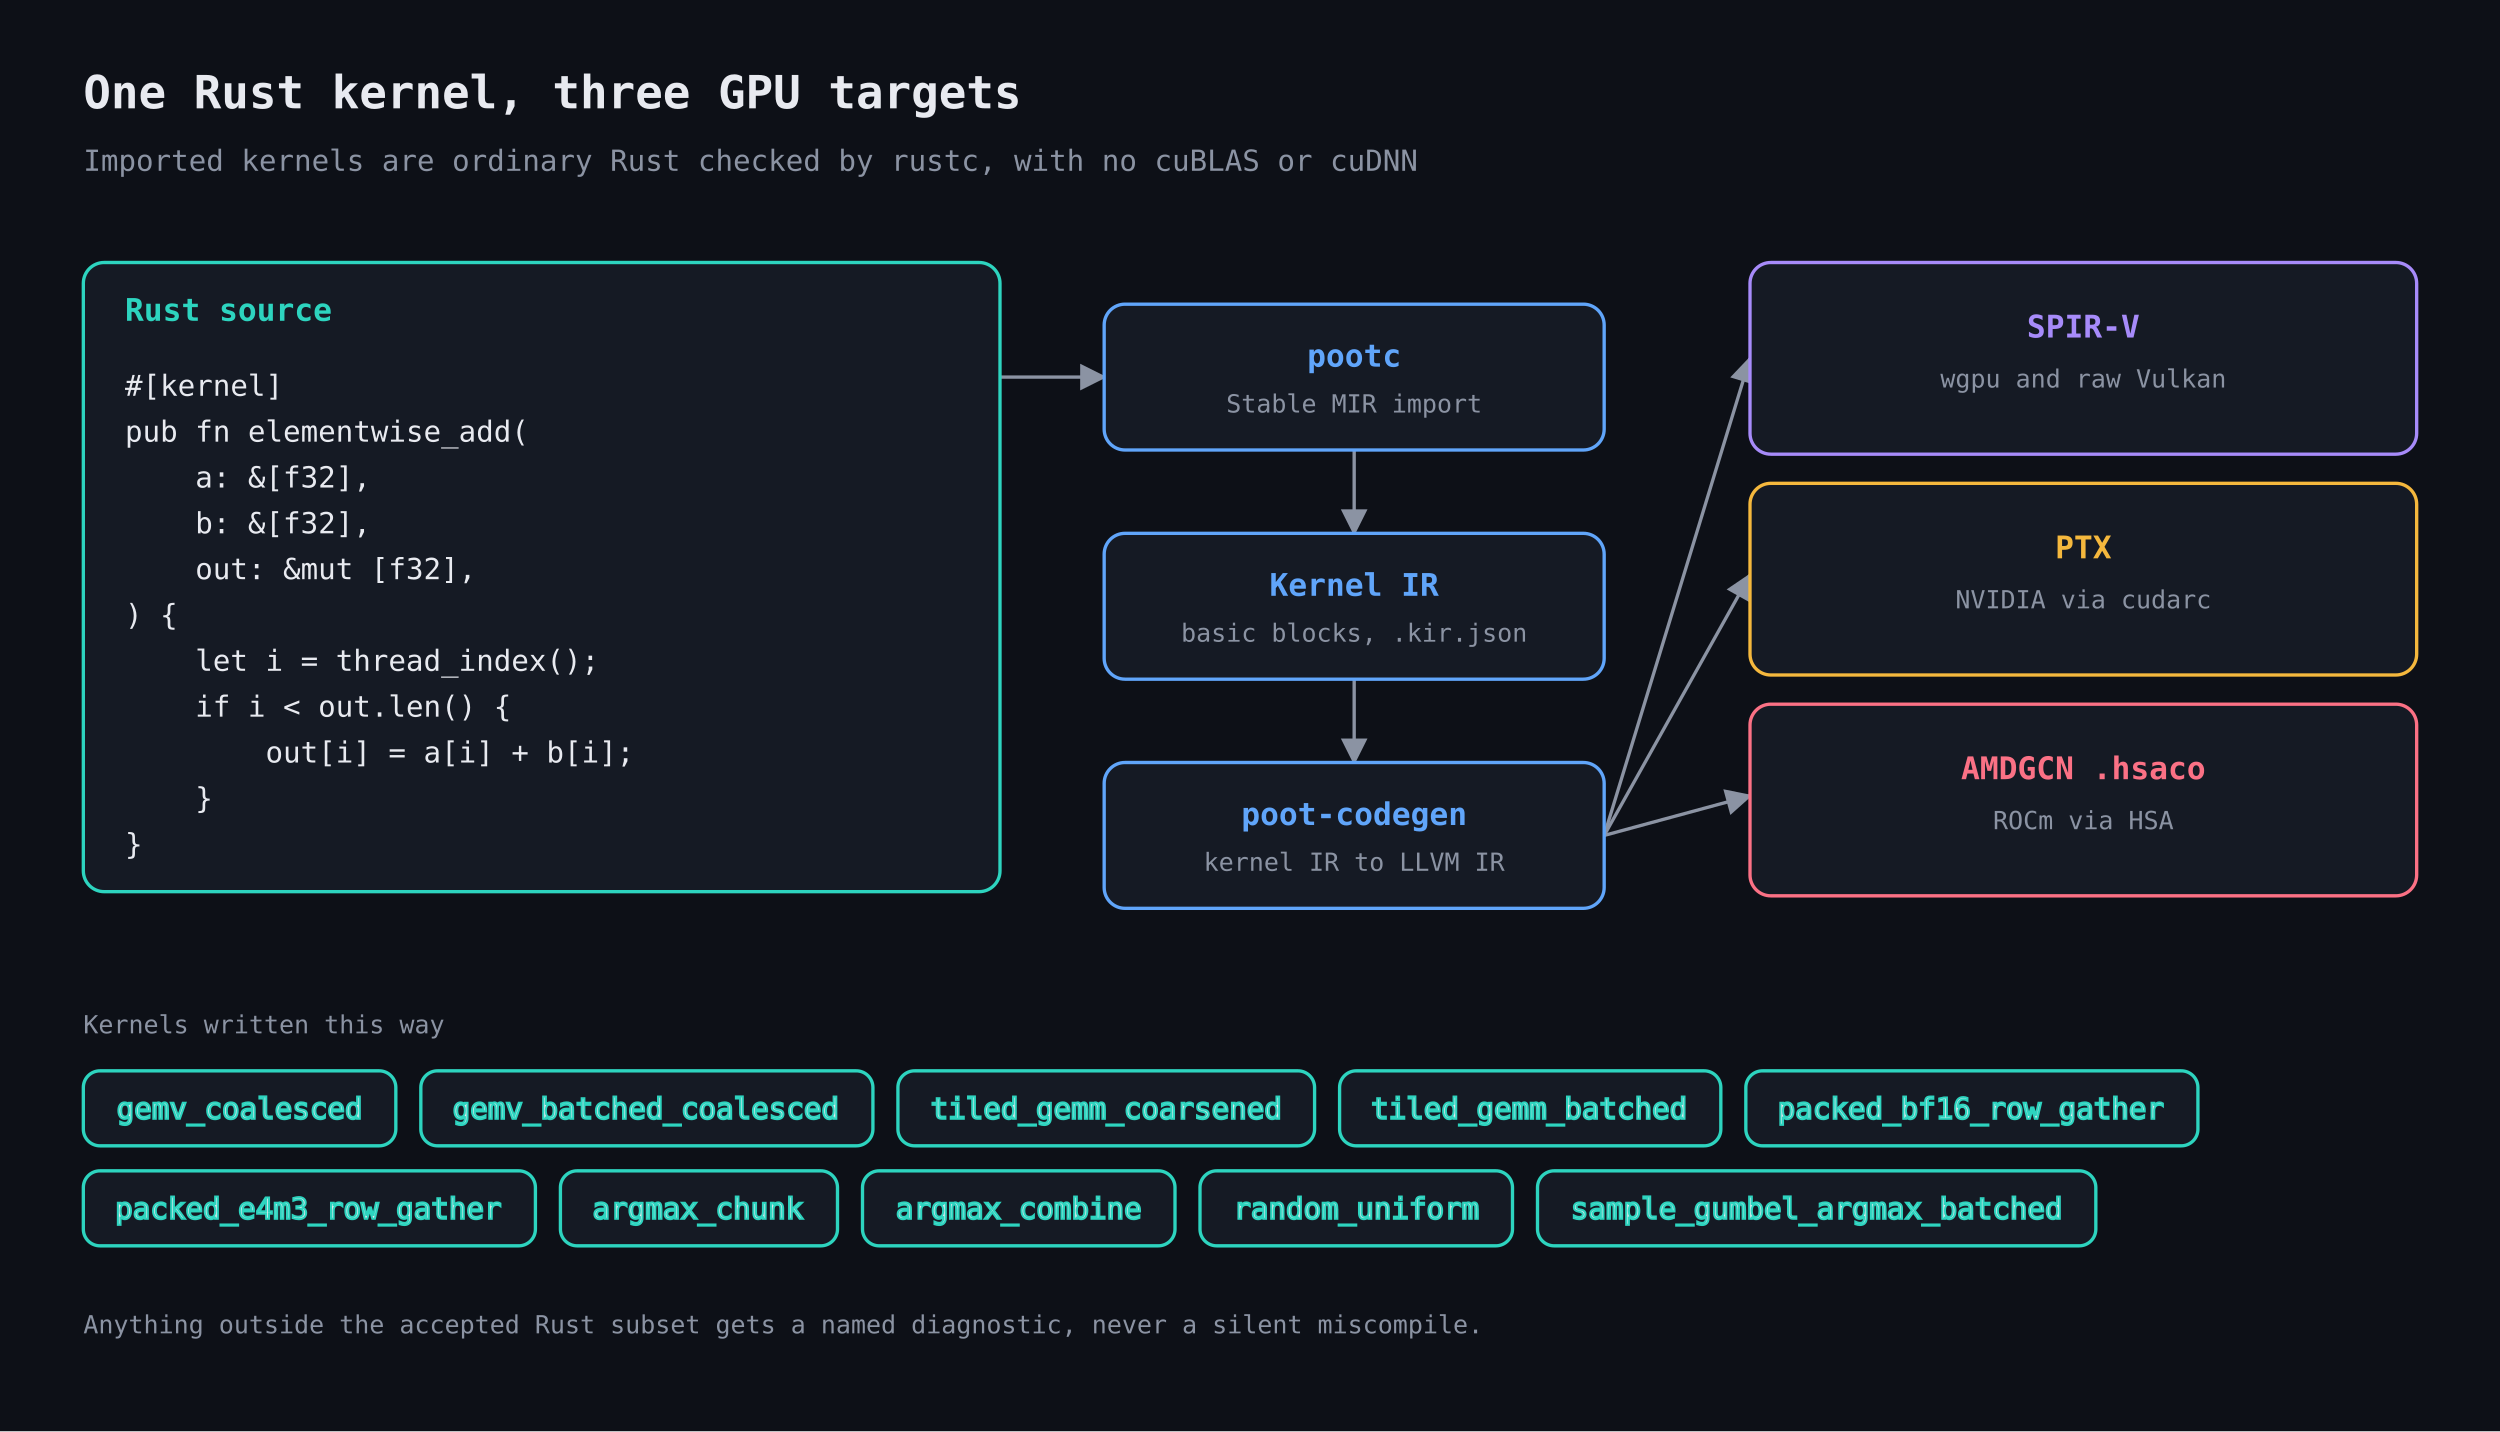
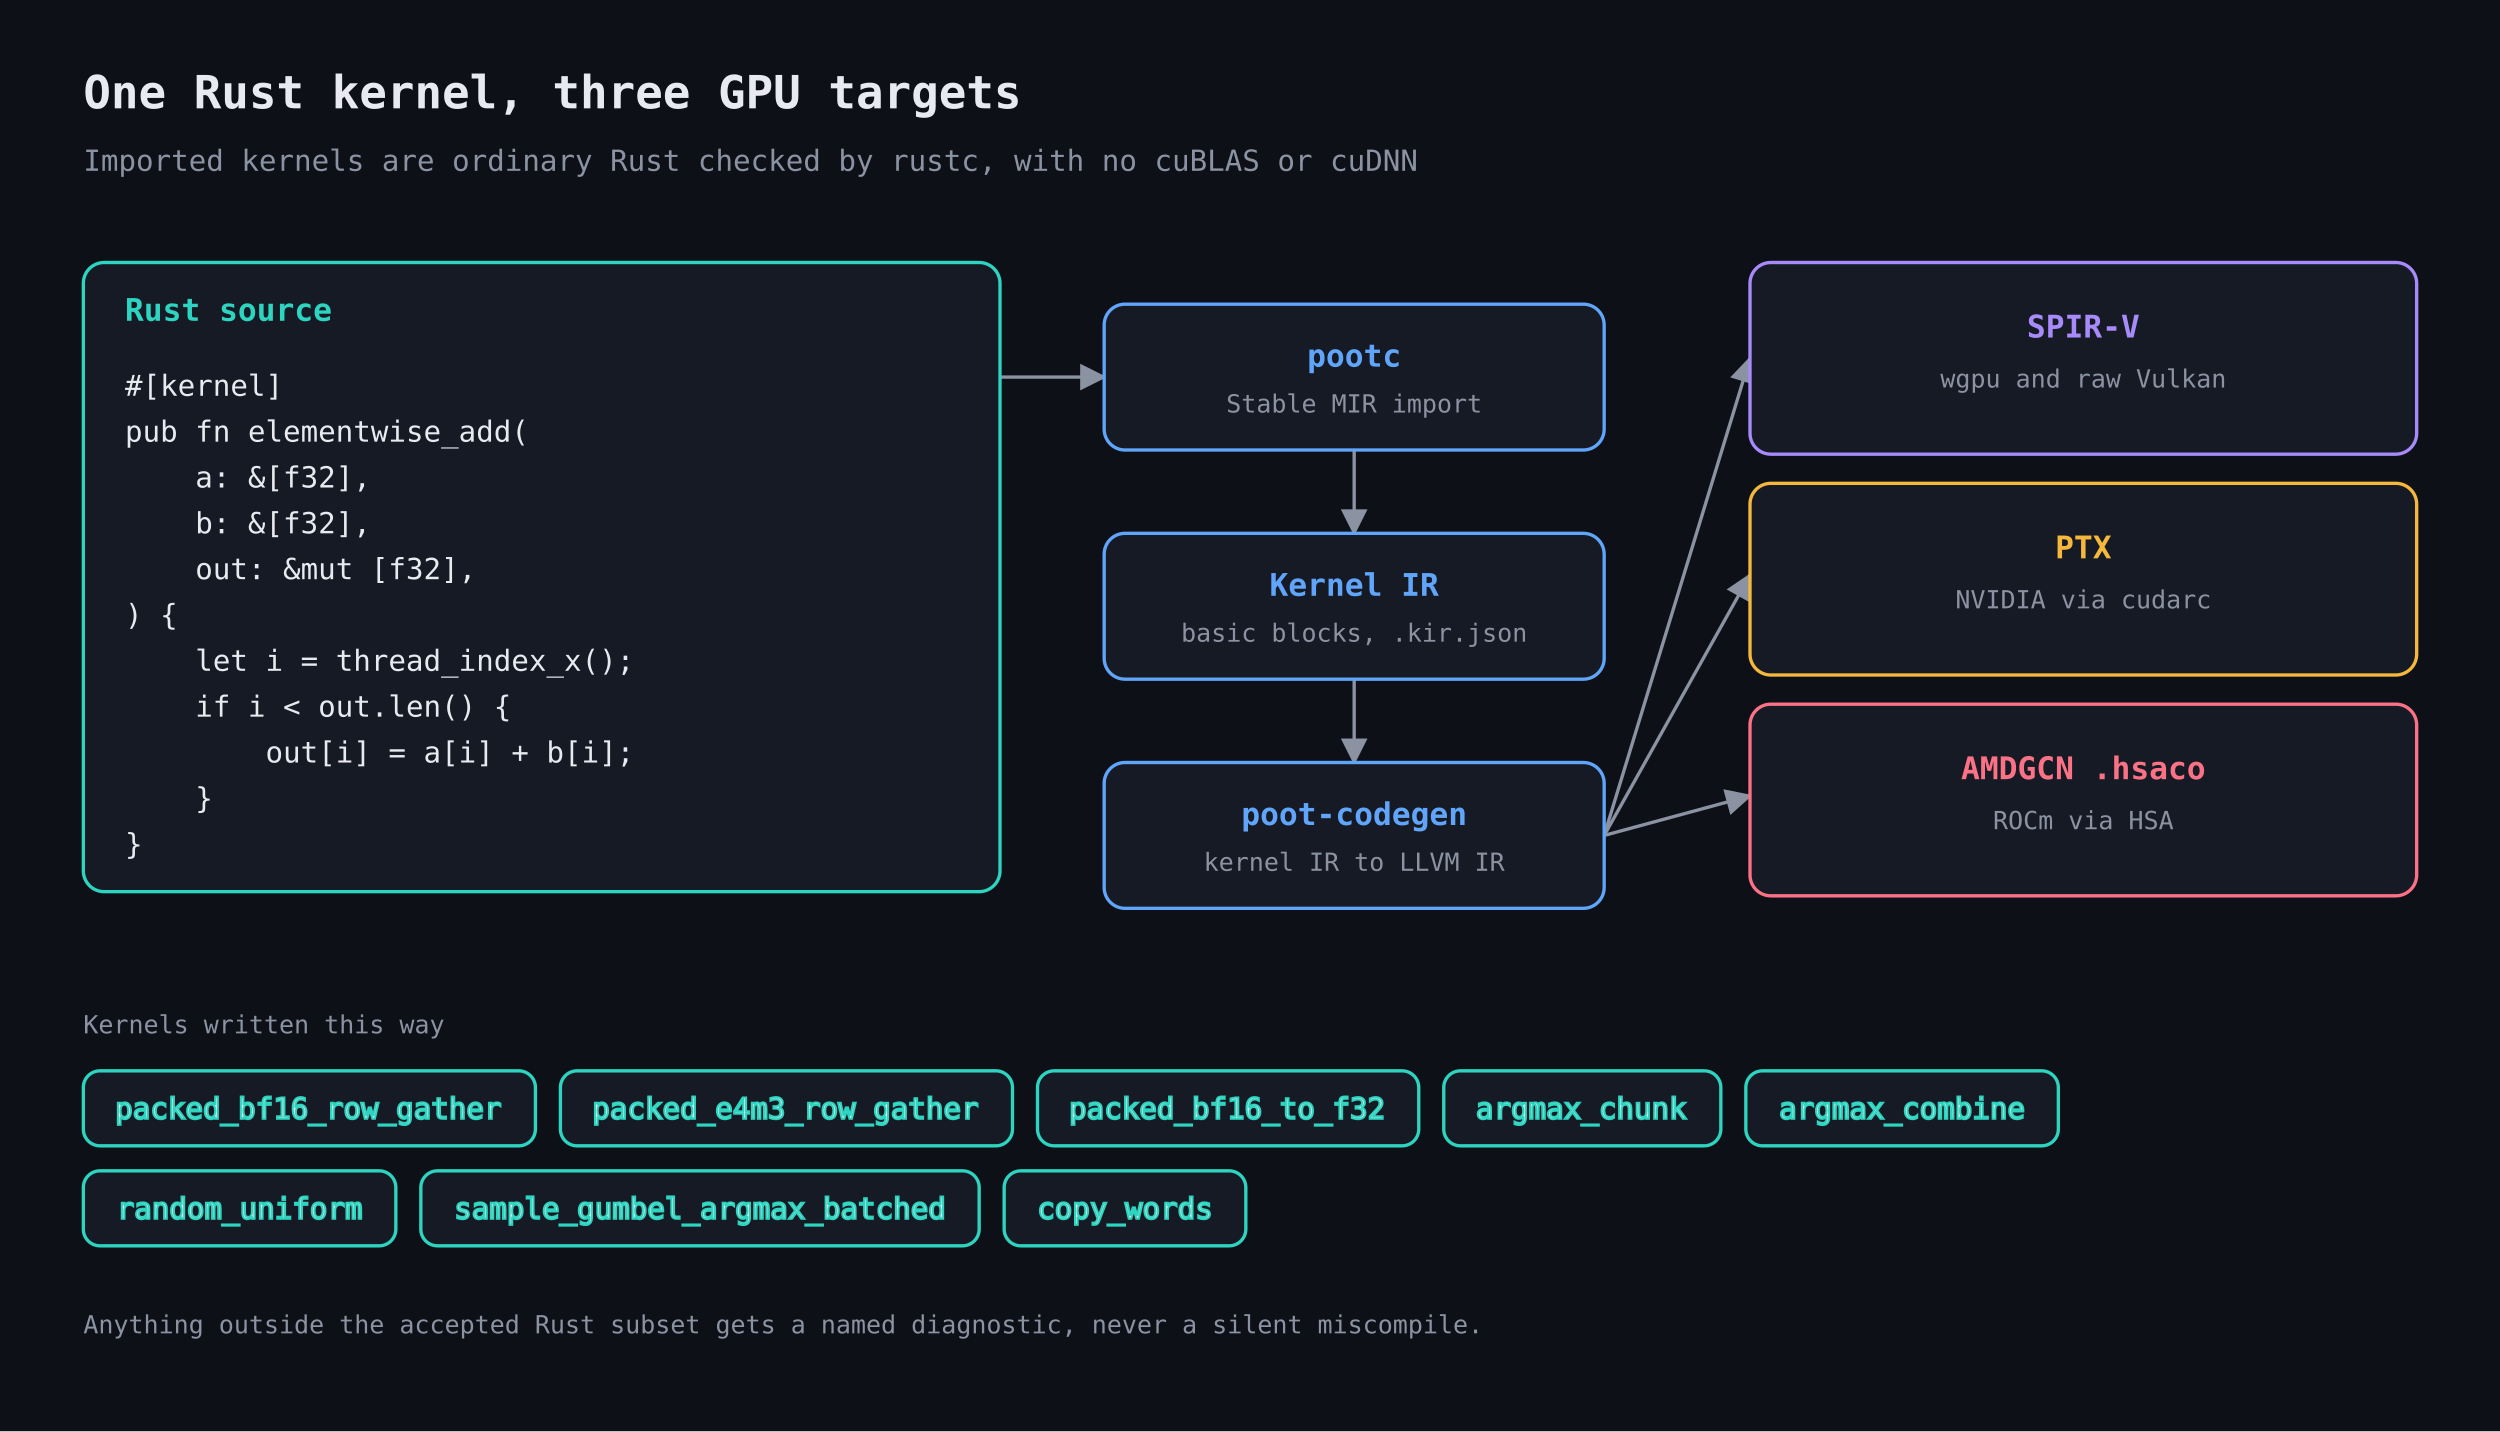
<svg xmlns="http://www.w3.org/2000/svg" width="1200" height="687" viewBox="0 0 1200 687">
  <style>
    text { font-family: "DejaVu Sans Mono", monospace; fill: #e8eaf0; }
    .bg { fill: #0d1017; }
    .box { fill: #151a24; stroke-width: 1.6; }
    .teal { stroke: #2dd4bf; } .blue { stroke: #60a5fa; } .purple { stroke: #a78bfa; }
    .amber { stroke: #f5b83d; } .red { stroke: #fb7185; } .grey { stroke: #2a3040; }
    .link { stroke: #8b93a3; stroke-width: 1.6; fill: none; }
    .head { fill: #8b93a3; }
    .title { font-size: 22px; font-weight: 700; }
    .sub { font-size: 14px; fill: #8b93a3; }
    .h { font-size: 15px; font-weight: 700; text-anchor: middle; }
    .l { font-size: 15px; font-weight: 700; }
    .d { font-size: 12px; fill: #8b93a3; text-anchor: middle; }
    .n { font-size: 12px; fill: #8b93a3; }
    .m { font-size: 15px; text-anchor: middle; }
    .code { font-size: 14px; }
    .tx-teal { fill: #2dd4bf; } .tx-blue { fill: #60a5fa; } .tx-purple { fill: #a78bfa; }
    .tx-amber { fill: #f5b83d; } .tx-red { fill: #fb7185; }
  </style>
  <defs>
    <marker id="arrow" viewBox="0 0 10 10" refX="9" refY="5" markerWidth="8" markerHeight="8" orient="auto">
      <path d="M0 0 L10 5 L0 10 z" class="head" />
    </marker>
  </defs>
  <rect class="bg" width="1200" height="687" />
  <text class="title" x="40" y="52">One Rust kernel, three GPU targets</text>
  <text class="sub" x="40" y="82">Imported kernels are ordinary Rust checked by rustc, with no cuBLAS or cuDNN</text>
  <g class="link">
    <path d="M480 181 H530" marker-end="url(#arrow)" />
    <path d="M650 216 V256" marker-end="url(#arrow)" />
    <path d="M650 326 V366" marker-end="url(#arrow)" />
    <path d="M770 401 L840 172" marker-end="url(#arrow)" />
    <path d="M770 401 L840 276" marker-end="url(#arrow)" />
    <path d="M770 401 L840 382" marker-end="url(#arrow)" />
  </g>
  <rect class="box teal" x="40" y="126" width="440" height="302" rx="10" />
  <text class="l tx-teal" x="60" y="154">Rust source</text>
  <text class="code" xml:space="preserve" x="60" y="190">#[kernel]</text>
  <text class="code" xml:space="preserve" x="60" y="212">pub fn elementwise_add(</text>
  <text class="code" xml:space="preserve" x="60" y="234">    a: &amp;[f32],</text>
  <text class="code" xml:space="preserve" x="60" y="256">    b: &amp;[f32],</text>
  <text class="code" xml:space="preserve" x="60" y="278">    out: &amp;mut [f32],</text>
  <text class="code" xml:space="preserve" x="60" y="300">) {</text>
-   <text class="code" xml:space="preserve" x="60" y="322">    let i = thread_index();</text>
+   <text class="code" xml:space="preserve" x="60" y="322">    let i = thread_index_x();</text>
  <text class="code" xml:space="preserve" x="60" y="344">    if i &lt; out.len() {</text>
  <text class="code" xml:space="preserve" x="60" y="366">        out[i] = a[i] + b[i];</text>
  <text class="code" xml:space="preserve" x="60" y="388">    }</text>
  <text class="code" xml:space="preserve" x="60" y="410">}</text>
  <rect class="box blue" x="530" y="146" width="240" height="70" rx="10" />
  <text class="h tx-blue" x="650" y="176">pootc</text>
  <text class="d" x="650" y="198">Stable MIR import</text>
  <rect class="box blue" x="530" y="256" width="240" height="70" rx="10" />
  <text class="h tx-blue" x="650" y="286">Kernel IR</text>
  <text class="d" x="650" y="308">basic blocks, .kir.json</text>
  <rect class="box blue" x="530" y="366" width="240" height="70" rx="10" />
  <text class="h tx-blue" x="650" y="396">poot-codegen</text>
  <text class="d" x="650" y="418">kernel IR to LLVM IR</text>
  <rect class="box purple" x="840" y="126" width="320" height="92" rx="10" />
  <text class="h tx-purple" x="1000" y="162">SPIR-V</text>
  <text class="d" x="1000" y="186">wgpu and raw Vulkan</text>
  <rect class="box amber" x="840" y="232" width="320" height="92" rx="10" />
  <text class="h tx-amber" x="1000" y="268">PTX</text>
  <text class="d" x="1000" y="292">NVIDIA via cudarc</text>
  <rect class="box red" x="840" y="338" width="320" height="92" rx="10" />
  <text class="h tx-red" x="1000" y="374">AMDGCN .hsaco</text>
  <text class="d" x="1000" y="398">ROCm via HSA</text>
  <text class="n" x="40" y="496">Kernels written this way</text>
  <g class="teal" fill="none">
-     <rect class="box teal" x="40" y="514" width="150" height="36" rx="8" />
-     <text class="m" style="font-size:14px" x="115" y="537">gemv_coalesced</text>
-     <rect class="box teal" x="202" y="514" width="217" height="36" rx="8" />
-     <text class="m" style="font-size:14px" x="310" y="537">gemv_batched_coalesced</text>
-     <rect class="box teal" x="431" y="514" width="200" height="36" rx="8" />
-     <text class="m" style="font-size:14px" x="531" y="537">tiled_gemm_coarsened</text>
-     <rect class="box teal" x="643" y="514" width="183" height="36" rx="8" />
-     <text class="m" style="font-size:14px" x="734" y="537">tiled_gemm_batched</text>
-     <rect class="box teal" x="838" y="514" width="217" height="36" rx="8" />
-     <text class="m" style="font-size:14px" x="946" y="537">packed_bf16_row_gather</text>
-     <rect class="box teal" x="40" y="562" width="217" height="36" rx="8" />
-     <text class="m" style="font-size:14px" x="148" y="585">packed_e4m3_row_gather</text>
-     <rect class="box teal" x="269" y="562" width="133" height="36" rx="8" />
-     <text class="m" style="font-size:14px" x="335" y="585">argmax_chunk</text>
-     <rect class="box teal" x="414" y="562" width="150" height="36" rx="8" />
-     <text class="m" style="font-size:14px" x="489" y="585">argmax_combine</text>
-     <rect class="box teal" x="576" y="562" width="150" height="36" rx="8" />
-     <text class="m" style="font-size:14px" x="651" y="585">random_uniform</text>
-     <rect class="box teal" x="738" y="562" width="268" height="36" rx="8" />
-     <text class="m" style="font-size:14px" x="872" y="585">sample_gumbel_argmax_batched</text>
+     <rect class="box teal" x="40" y="514" width="217" height="36" rx="8" />
+     <text class="m" style="font-size:14px" x="148" y="537">packed_bf16_row_gather</text>
+     <rect class="box teal" x="269" y="514" width="217" height="36" rx="8" />
+     <text class="m" style="font-size:14px" x="377" y="537">packed_e4m3_row_gather</text>
+     <rect class="box teal" x="498" y="514" width="183" height="36" rx="8" />
+     <text class="m" style="font-size:14px" x="589" y="537">packed_bf16_to_f32</text>
+     <rect class="box teal" x="693" y="514" width="133" height="36" rx="8" />
+     <text class="m" style="font-size:14px" x="759" y="537">argmax_chunk</text>
+     <rect class="box teal" x="838" y="514" width="150" height="36" rx="8" />
+     <text class="m" style="font-size:14px" x="913" y="537">argmax_combine</text>
+     <rect class="box teal" x="40" y="562" width="150" height="36" rx="8" />
+     <text class="m" style="font-size:14px" x="115" y="585">random_uniform</text>
+     <rect class="box teal" x="202" y="562" width="268" height="36" rx="8" />
+     <text class="m" style="font-size:14px" x="336" y="585">sample_gumbel_argmax_batched</text>
+     <rect class="box teal" x="482" y="562" width="116" height="36" rx="8" />
+     <text class="m" style="font-size:14px" x="540" y="585">copy_words</text>
  </g>
  <text class="n" x="40" y="640">Anything outside the accepted Rust subset gets a named diagnostic, never a silent miscompile.</text>
</svg>
